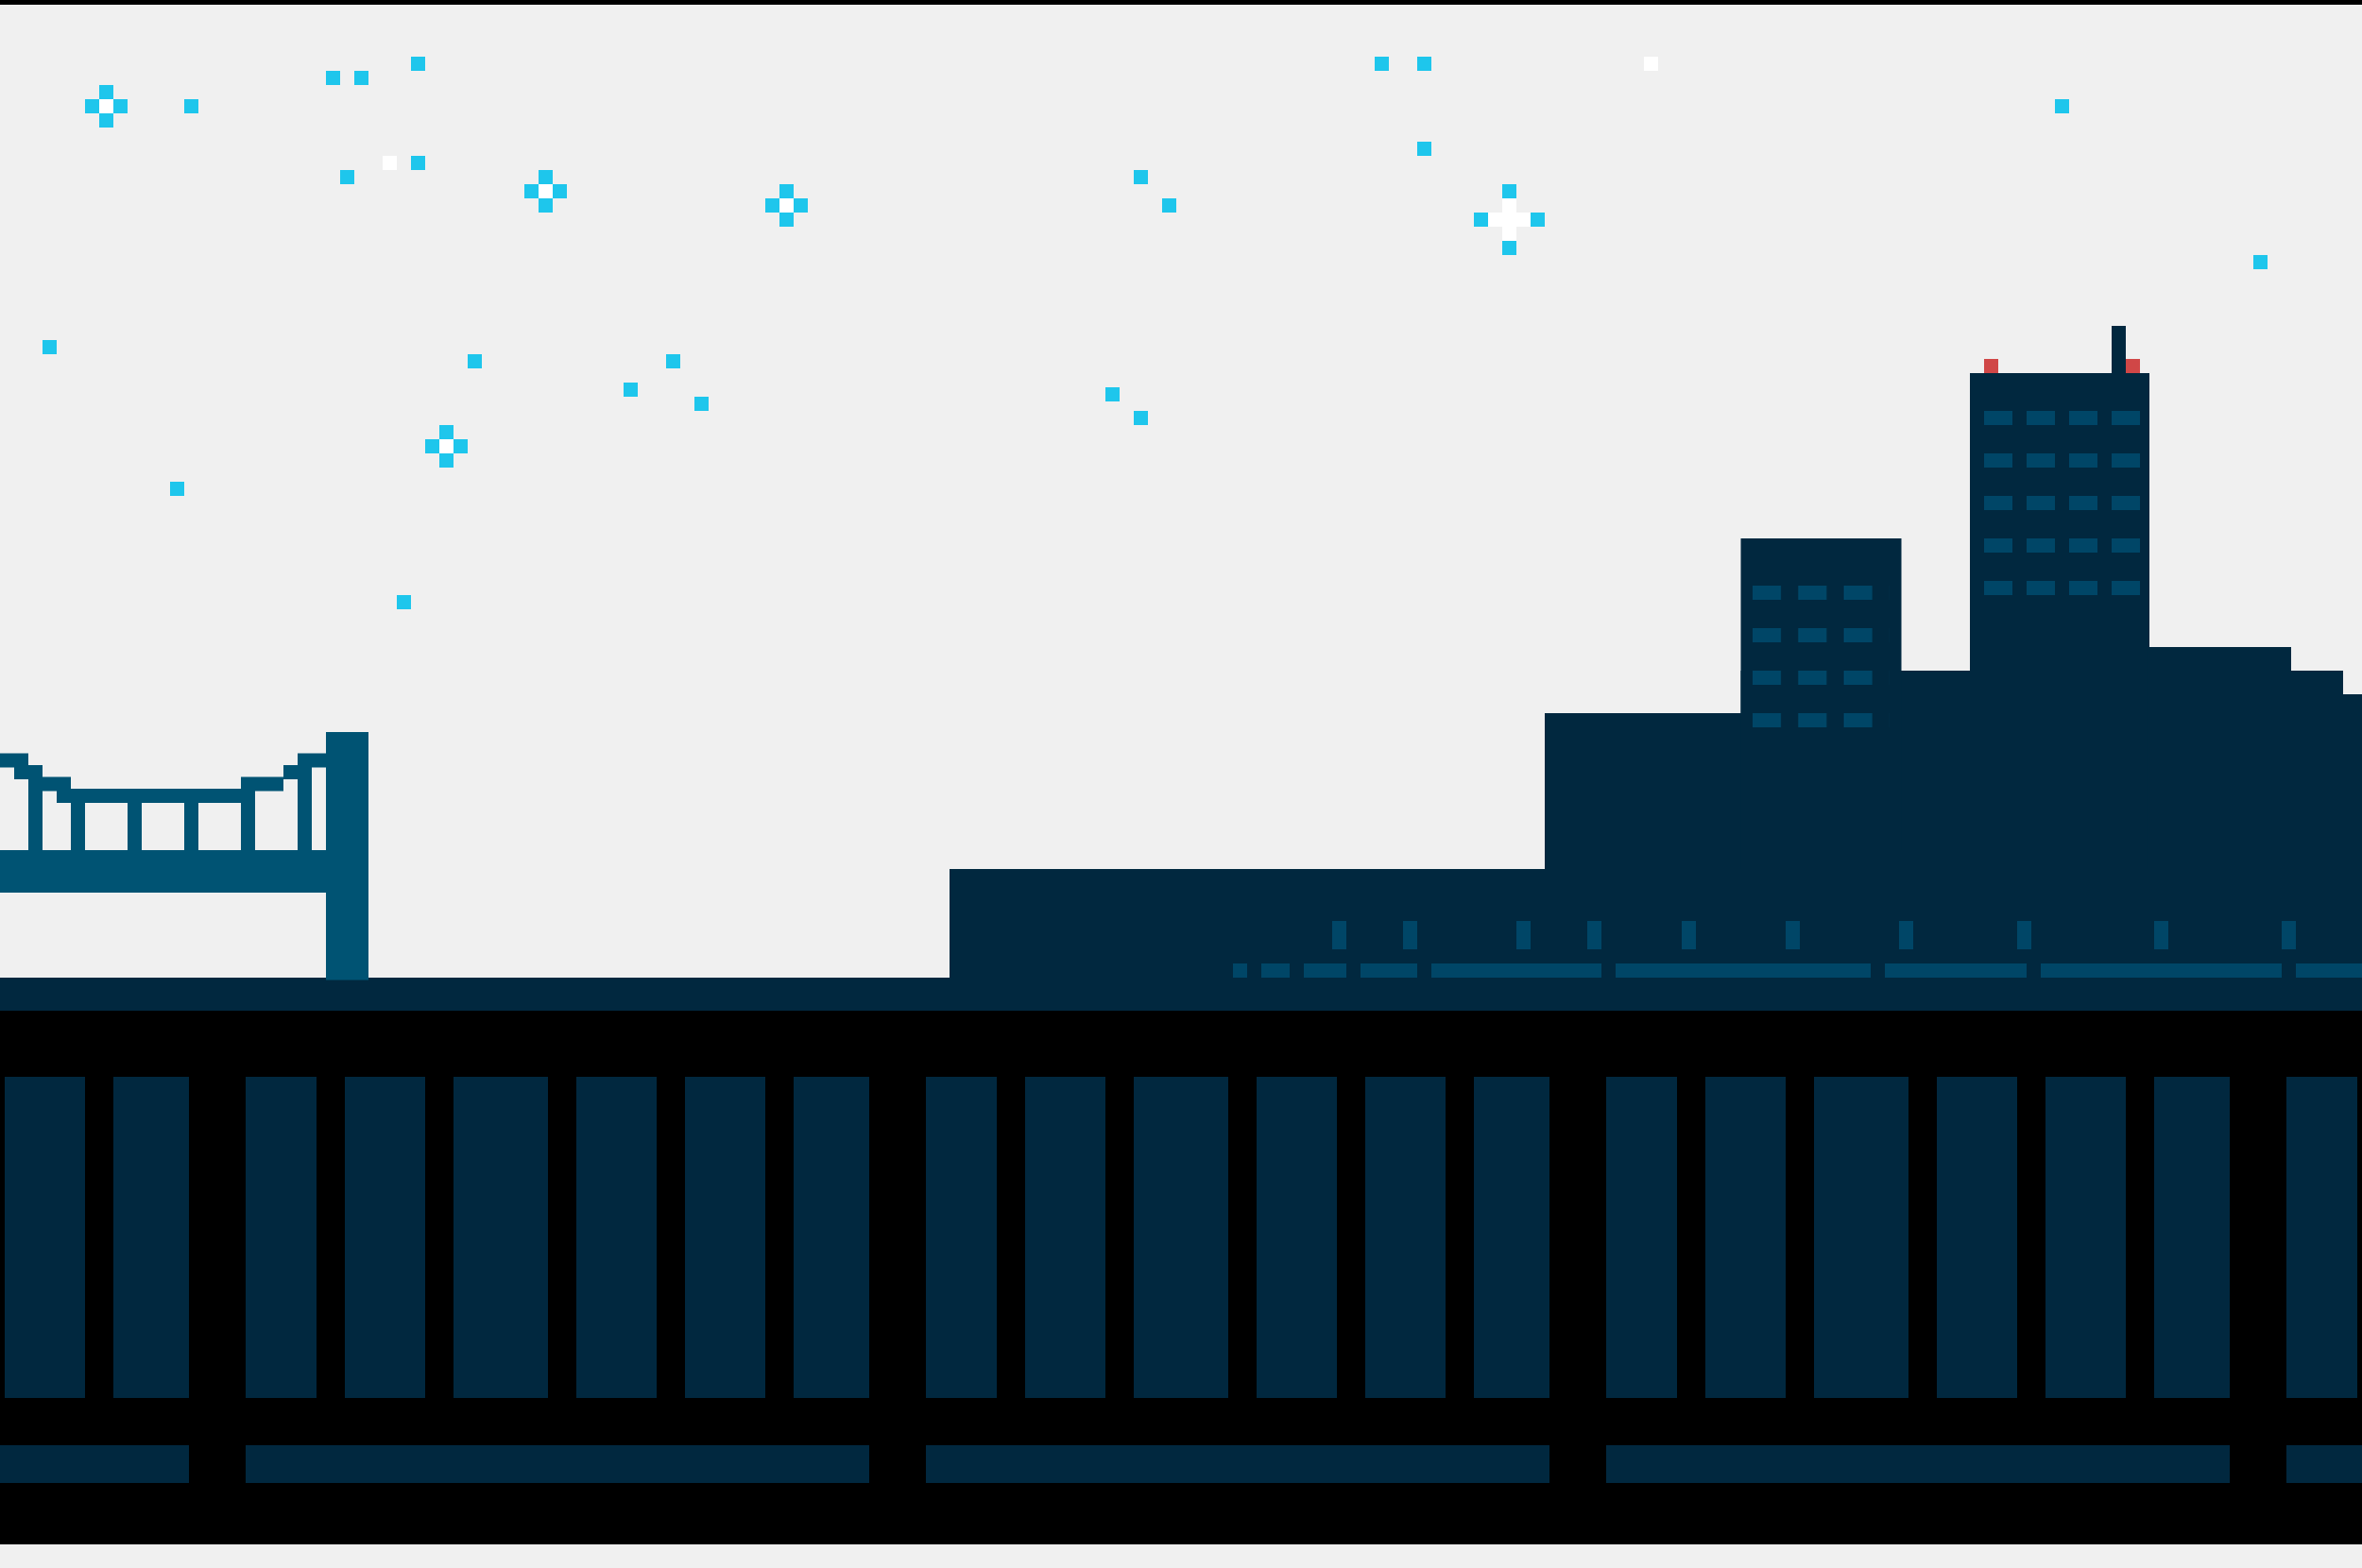
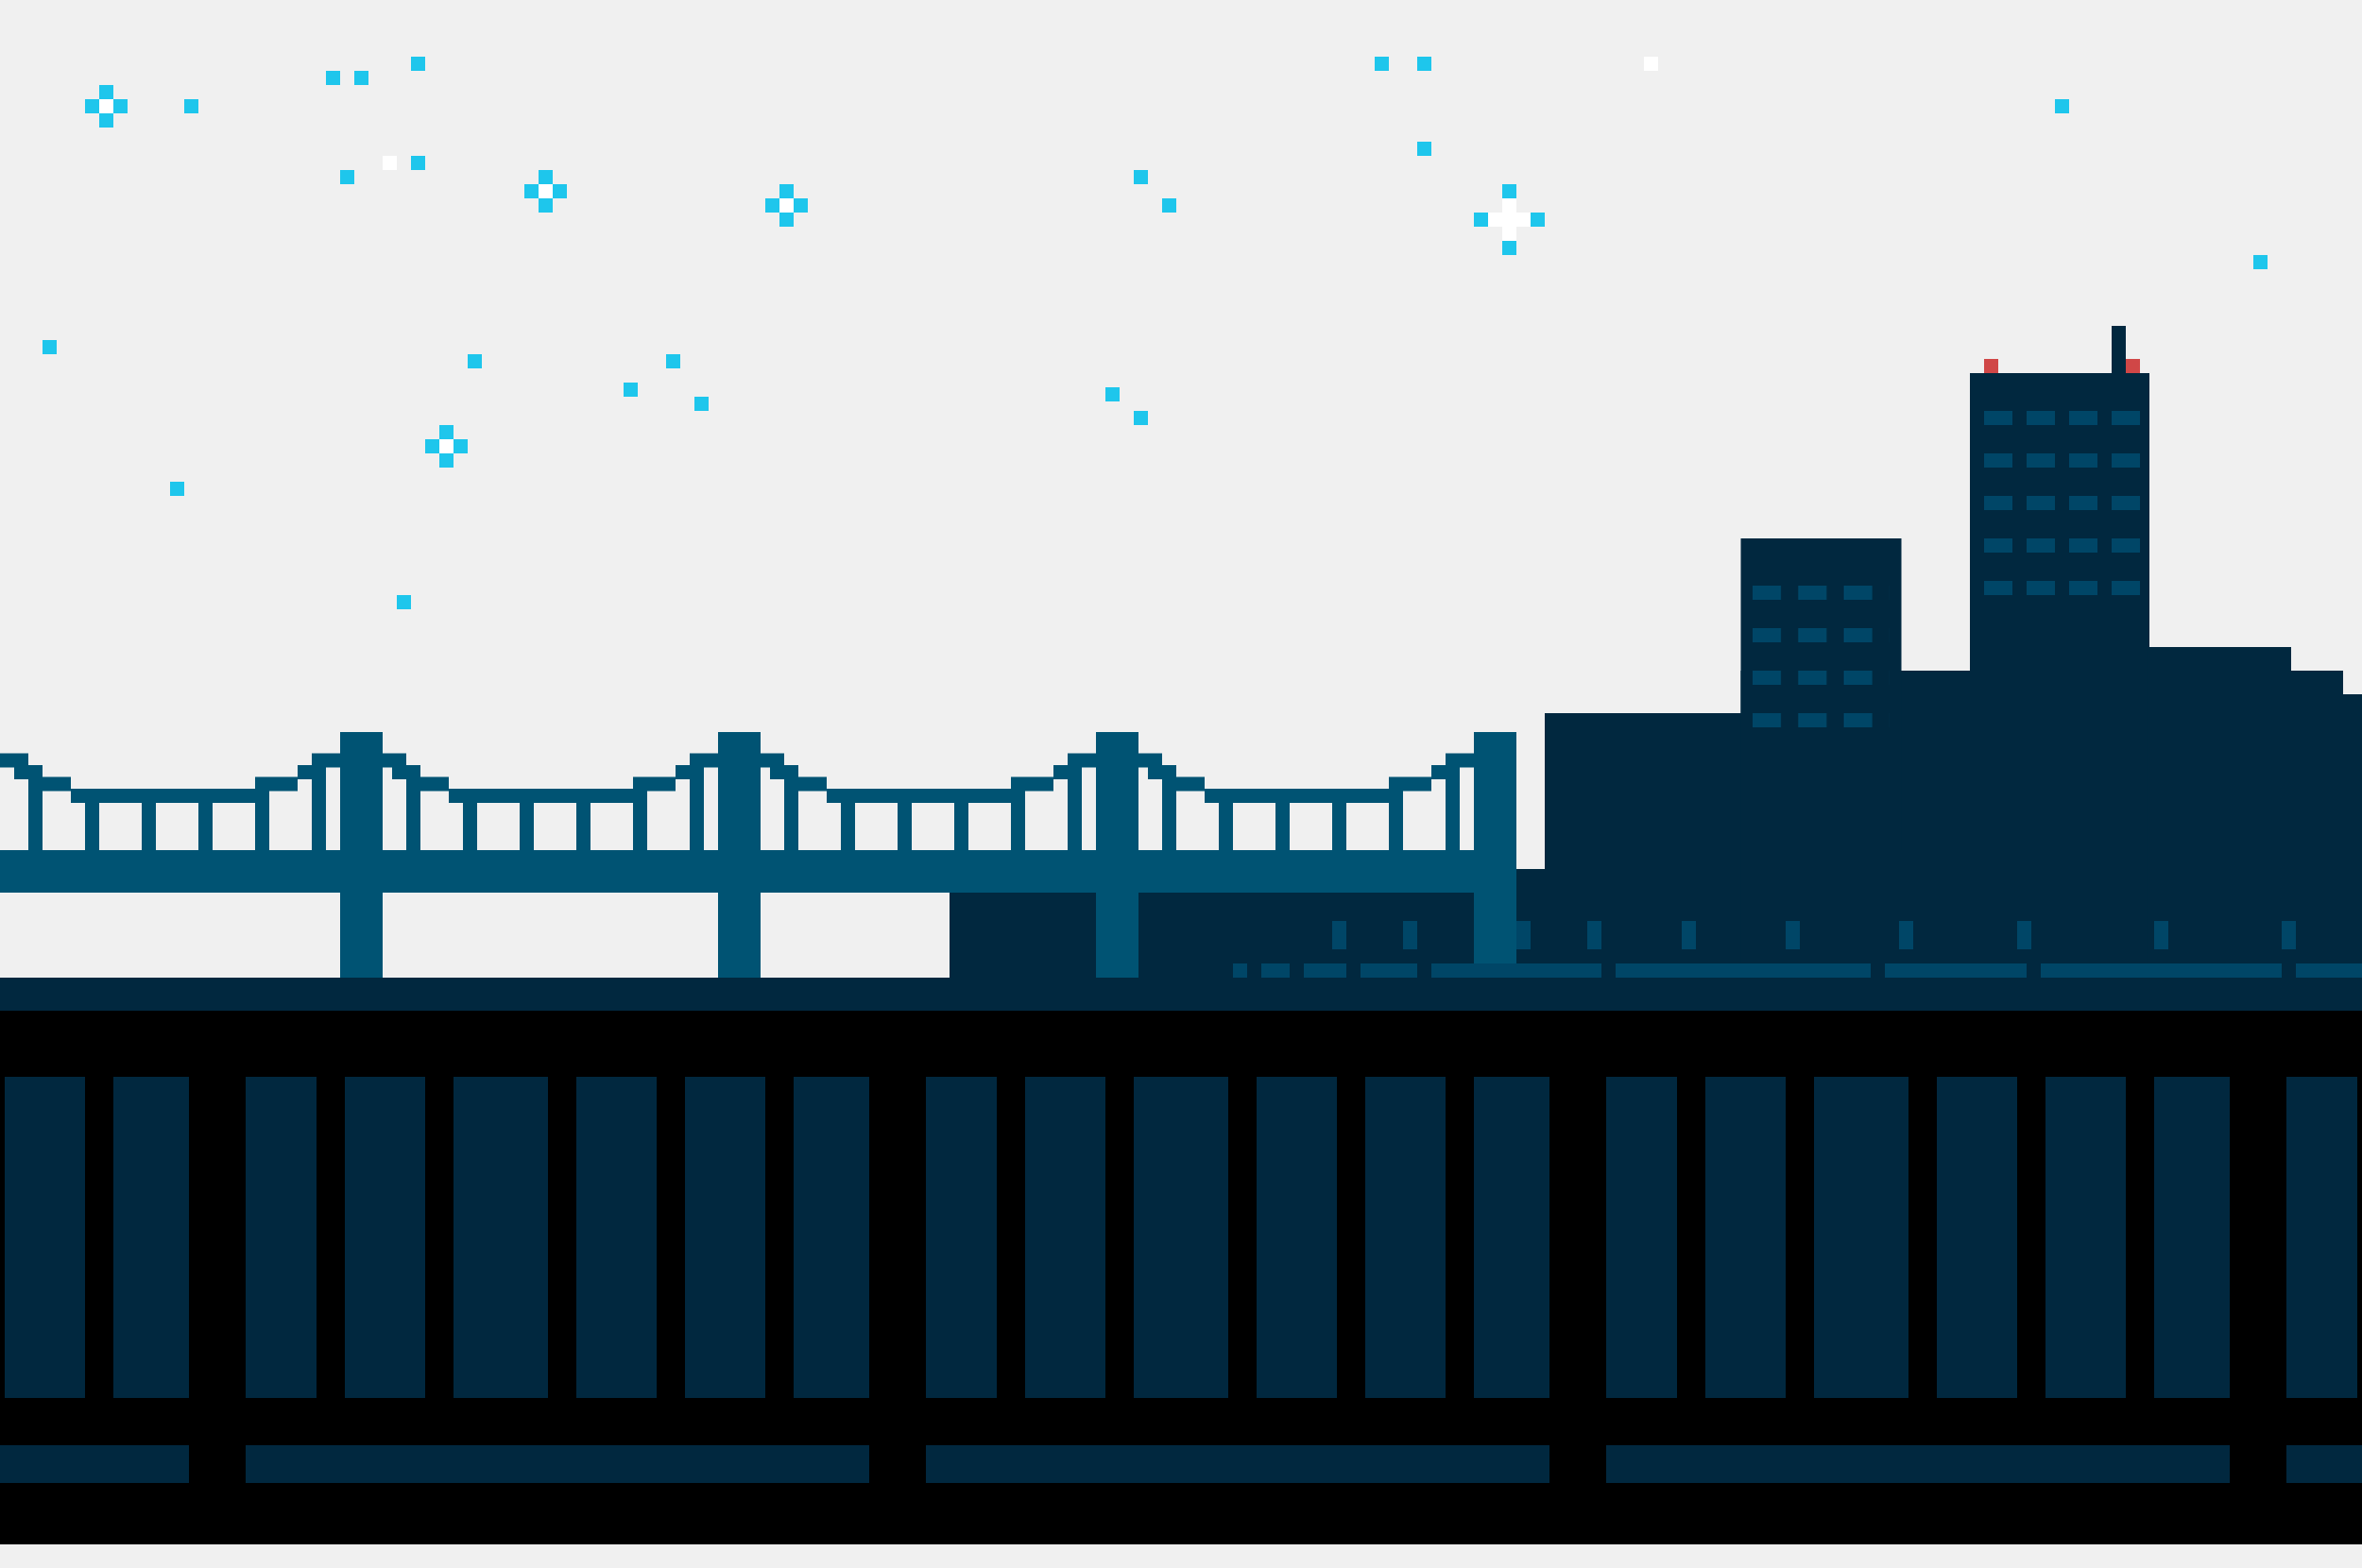
<svg xmlns="http://www.w3.org/2000/svg" xmlns:xlink="http://www.w3.org/1999/xlink" width="1000" height="664" viewBox="0 0 1000 664">
  <style type="text/css">
        #a { animation: x .5s ease alternate infinite; }

        @keyframes x {
           from { fill: #000; }
             to { fill: #fff; }
        }
        svg {
            fill: #15a6c7;
+         }
+         #bridgePart rect {
+             fill: #005373;
        }
    </style>
  <defs>
    <rect id="star0" width="6" height="6" fill="#1ec6ec" />
    <rect id="star0b" width="6" height="6" fill="#fff" />
    <g id="star1">
      <use x="6" xlink:href="#star0" />
      <use y="6" xlink:href="#star0" />
      <use x="12" y="6" xlink:href="#star0" />
      <use x="6" y="12" xlink:href="#star0" />
      <use x="6" y="6" xlink:href="#star0b" />
    </g>
    <g id="star2">
      <use x="12" xlink:href="#star0" />
      <use y="12" xlink:href="#star0" />
      <use x="24" y="12" xlink:href="#star0" />
      <use x="12" y="24" xlink:href="#star0" />
      <path d="M12 6 L18 6 L18 12 L24 12 L24 18 L18 18 L18 24 L12 24 L12 18 L6 18 L6 12 L12 12 Z" fill="white" />
    </g>
    <rect id="anthenaLight" width="6" height="6" fill="#d04747" />
    <rect id="window" width="12" height="6" fill="#004667" />
    <pattern id="windowPat1" x="0" y="0" width=".333" height=".25">
      <use xlink:href="#window" />
    </pattern>
    <pattern id="windowPat2" x="0" y="0" width=".25" height=".2">
      <use xlink:href="#window" />
    </pattern>
    <g id="sky">
      <use x="18" y="144" xlink:href="#star0" />
      <use x="36" y="36" xlink:href="#star1" />
      <use x="72" y="204" xlink:href="#star0" />
      <use x="78" y="42" xlink:href="#star0" />
      <use x="138" y="30" xlink:href="#star0" />
      <use x="144" y="72" xlink:href="#star0" />
      <use x="150" y="30" xlink:href="#star0" />
      <use x="162" y="66" xlink:href="#star0b" />
      <use x="168" y="252" xlink:href="#star0" />
      <use x="174" y="24" xlink:href="#star0" />
      <use x="174" y="66" xlink:href="#star0" />
      <use x="180" y="180" xlink:href="#star1" />
      <use x="198" y="150" xlink:href="#star0" />
      <use x="222" y="72" xlink:href="#star1" />
      <use x="264" y="162" xlink:href="#star0" />
      <use x="282" y="150" xlink:href="#star0" />
      <use x="294" y="168" xlink:href="#star0" />
      <use x="324" y="78" xlink:href="#star1" />
      <use x="468" y="164" xlink:href="#star0" />
      <use x="480" y="72" xlink:href="#star0" />
      <use x="480" y="174" xlink:href="#star0" />
      <use x="492" y="84" xlink:href="#star0" />
      <use x="582" y="24" xlink:href="#star0" />
      <use x="600" y="24" xlink:href="#star0" />
      <use x="600" y="60" xlink:href="#star0" />
      <use x="624" y="78" xlink:href="#star2" />
      <use x="696" y="24" xlink:href="#star0b" />
      <use x="870" y="42" xlink:href="#star0" />
      <use x="954" y="108" xlink:href="#star0" />
    </g>
    <g id="buildings0base">
      <rect y="144" width="84" height="114" fill="#01283f" />
      <rect x="83" y="126" width="98" height="132" fill="#01283f" />
      <rect x="83" y="70" width="68" height="132" fill="#01283f" />
      <rect x="180" width="76" height="258" fill="#01283f" />
      <path d="M255 116 L316 116 L316 126 L338 126 L338 136 L346 136 L346 258 L255 258 Z" fill="#01283f" />
    </g>
-     <g id="buildings0">
-       <use x="0" y="20" xlink:href="#buildings0base" />
+     <g id="building0Details">
      <use x="186" y="14" xlink:href="#anthenaLight" />
      <rect x="240" width="6" height="22" fill="#01283f" />
      <use x="246" y="14" xlink:href="#anthenaLight" />
      <rect fill="url(#windowPat1)" x="88" y="110" width="58" height="72" />
      <rect fill="url(#windowPat2)" x="186" y="36" width="72" height="90" />
+     </g>
+     <g id="buildings0">
+       <rect y="230" width="598" height="48" fill="#01283f" />
+       <use x="252" y="20" xlink:href="#buildings0base" />
+       <use x="252" y="0" xlink:href="#building0Details" />
    </g>
    <rect id="pierLight" width="6" height="12" fill="#004667" />
    <g id="pierLightsV">
      <use xlink:href="#pierLight" />
      <use x="30" xlink:href="#pierLight" />
      <use x="78" xlink:href="#pierLight" />
      <use x="108" xlink:href="#pierLight" />
      <use x="148" xlink:href="#pierLight" />
      <use x="192" xlink:href="#pierLight" />
      <use x="240" xlink:href="#pierLight" />
      <use x="290" xlink:href="#pierLight" />
      <use x="348" xlink:href="#pierLight" />
      <use x="402" xlink:href="#pierLight" />
    </g>
    <g id="pierLightsH">
      <rect width="6" height="6" fill="#004667" />
      <rect x="12" width="12" height="6" fill="#004667" />
      <rect x="30" width="18" height="6" fill="#004667" />
      <rect x="54" width="24" height="6" fill="#004667" />
      <rect x="84" width="72" height="6" fill="#004667" />
      <rect x="162" width="108" height="6" fill="#004667" />
      <rect x="276" width="60" height="6" fill="#004667" />
      <rect x="342" width="102" height="6" fill="#004667" />
      <rect x="450" width="28" height="6" fill="#004667" />
    </g>
    <g id="pier">
-       <rect width="598" height="48" fill="#01283f" />
      <use x="162" y="22" xlink:href="#pierLightsV" />
      <use x="120" y="40" xlink:href="#pierLightsH" />
    </g>
+     <g id="bridgePart">
+       <rect y="50" width="146" height="18" />
+       <rect x="12" y="16" width="6" height="34" />
+       <rect x="36" y="28" width="6" height="22" />
+       <rect x="60" y="28" width="6" height="22" />
+       <rect x="84" y="28" width="6" height="22" />
+       <rect x="108" y="28" width="6" height="22" />
+       <rect x="132" y="16" width="6" height="34" />
+       <rect y="9" width="12" height="6" />
+       <rect x="6" y="14" width="12" height="6" />
+       <rect x="12" y="19" width="18" height="6" />
+       <rect x="30" y="24" width="84" height="6" />
+       <rect x="108" y="19" width="18" height="6" />
+       <rect x="126" y="14" width="12" height="6" />
+       <rect x="132" y="9" width="13" height="6" />
+       <rect x="144" width="18" height="105" />
+     </g>
    <g id="bridge">
-       <rect y="50" width="140" height="18" fill="#005373" />
-       <rect x="12" y="16" width="6" height="34" fill="#005373" />
-       <rect x="30" y="28" width="6" height="22" fill="#005373" />
-       <rect x="54" y="28" width="6" height="22" fill="#005373" />
-       <rect x="78" y="28" width="6" height="22" fill="#005373" />
-       <rect x="102" y="28" width="6" height="22" fill="#005373" />
-       <rect x="126" y="16" width="6" height="34" fill="#005373" />
-       <rect y="9" width="12" height="6" fill="#005373" />
-       <rect x="6" y="14" width="12" height="6" fill="#005373" />
-       <rect x="12" y="19" width="18" height="6" fill="#005373" />
-       <rect x="24" y="24" width="84" height="6" fill="#005373" />
-       <rect x="102" y="19" width="18" height="6" fill="#005373" />
-       <rect x="120" y="14" width="12" height="6" fill="#005373" />
-       <rect x="126" y="9" width="13" height="6" fill="#005373" />
-       <rect x="138" width="18" height="105" fill="#005373" />
+       <use x="480" xlink:href="#bridgePart" />
+       <use x="320" xlink:href="#bridgePart" />
+       <use x="160" xlink:href="#bridgePart" />
+       <use x="0" xlink:href="#bridgePart" />
    </g>
    <rect id="river" width="1000" height="240" fill="#01283f" />
    <pattern id="railingPart0" x="0" y="0" width=".2" height="1">
      <rect x="0" y="0" width="24" height="180" fill="#000" />
      <rect x="54" y="0" width="12" height="138" fill="#000" />
      <rect x="100" y="0" width="12" height="138" fill="#000" />
      <rect x="152" y="0" width="12" height="138" fill="#000" />
      <rect x="198" y="0" width="12" height="138" fill="#000" />
      <rect x="244" y="0" width="12" height="138" fill="#000" />
    </pattern>
    <g id="railingPart">
      <rect x="0" y="0" width="20" height="180" fill="#000" />
      <rect x="60" y="0" width="10" height="152" fill="#000" />
      <rect x="100" y="0" width="10" height="152" fill="#000" />
      <rect x="140" y="0" width="10" height="152" fill="#000" />
      <rect x="180" y="0" width="10" height="152" fill="#000" />
      <rect x="220" y="0" width="10" height="152" fill="#000" />
    </g>
    <g id="railing">
      <rect x="0" y="0" width="1000" height="28" fill="#000" />
      <rect fill="url(#railingPart0)" stroke="black" x="-208" y="26" width="1440" height="180" />
      <rect x="0" y="164" width="1000" height="20" fill="#000" />
      <rect x="0" y="200" width="1000" height="26" fill="#000" />
    </g>
    <g id="lamppost">
      <path d="M100 0 L140 0 L140 4 L145 4 L145 12 L100 12 L100 18 L80 18 L80 22 L74 22 L74 26 L70 26 L70 512 L60 512 L60 26 L62 26 L62 22 L64 22 L64 18 L66 18 L66 16 L70 16 L70 12 L80 12 L80 8 L90 8 L90 4 L100 4 Z" fill="#000324" />
      <path id="a" d="M110 16 L140 16 L140 26 L136 26 L136 30 L110 30 Z" fill="#000" />
    </g>
  </defs>
-   <rect x="0" y="0" width="1000" height="2" fill="#000" />
  <use xlink:href="#sky" />
-   <use x="654" y="138" xlink:href="#buildings0" />
+   <use x="402" y="138" xlink:href="#buildings0" />
+   <use x="0" y="310" xlink:href="#bridge" />
  <use x="0" y="414" xlink:href="#river" />
  <use x="402" y="368" xlink:href="#pier" />
-   <use x="0" y="310" xlink:href="#bridge" />
  <use x="0" y="428" xlink:href="#railing" />
</svg>
